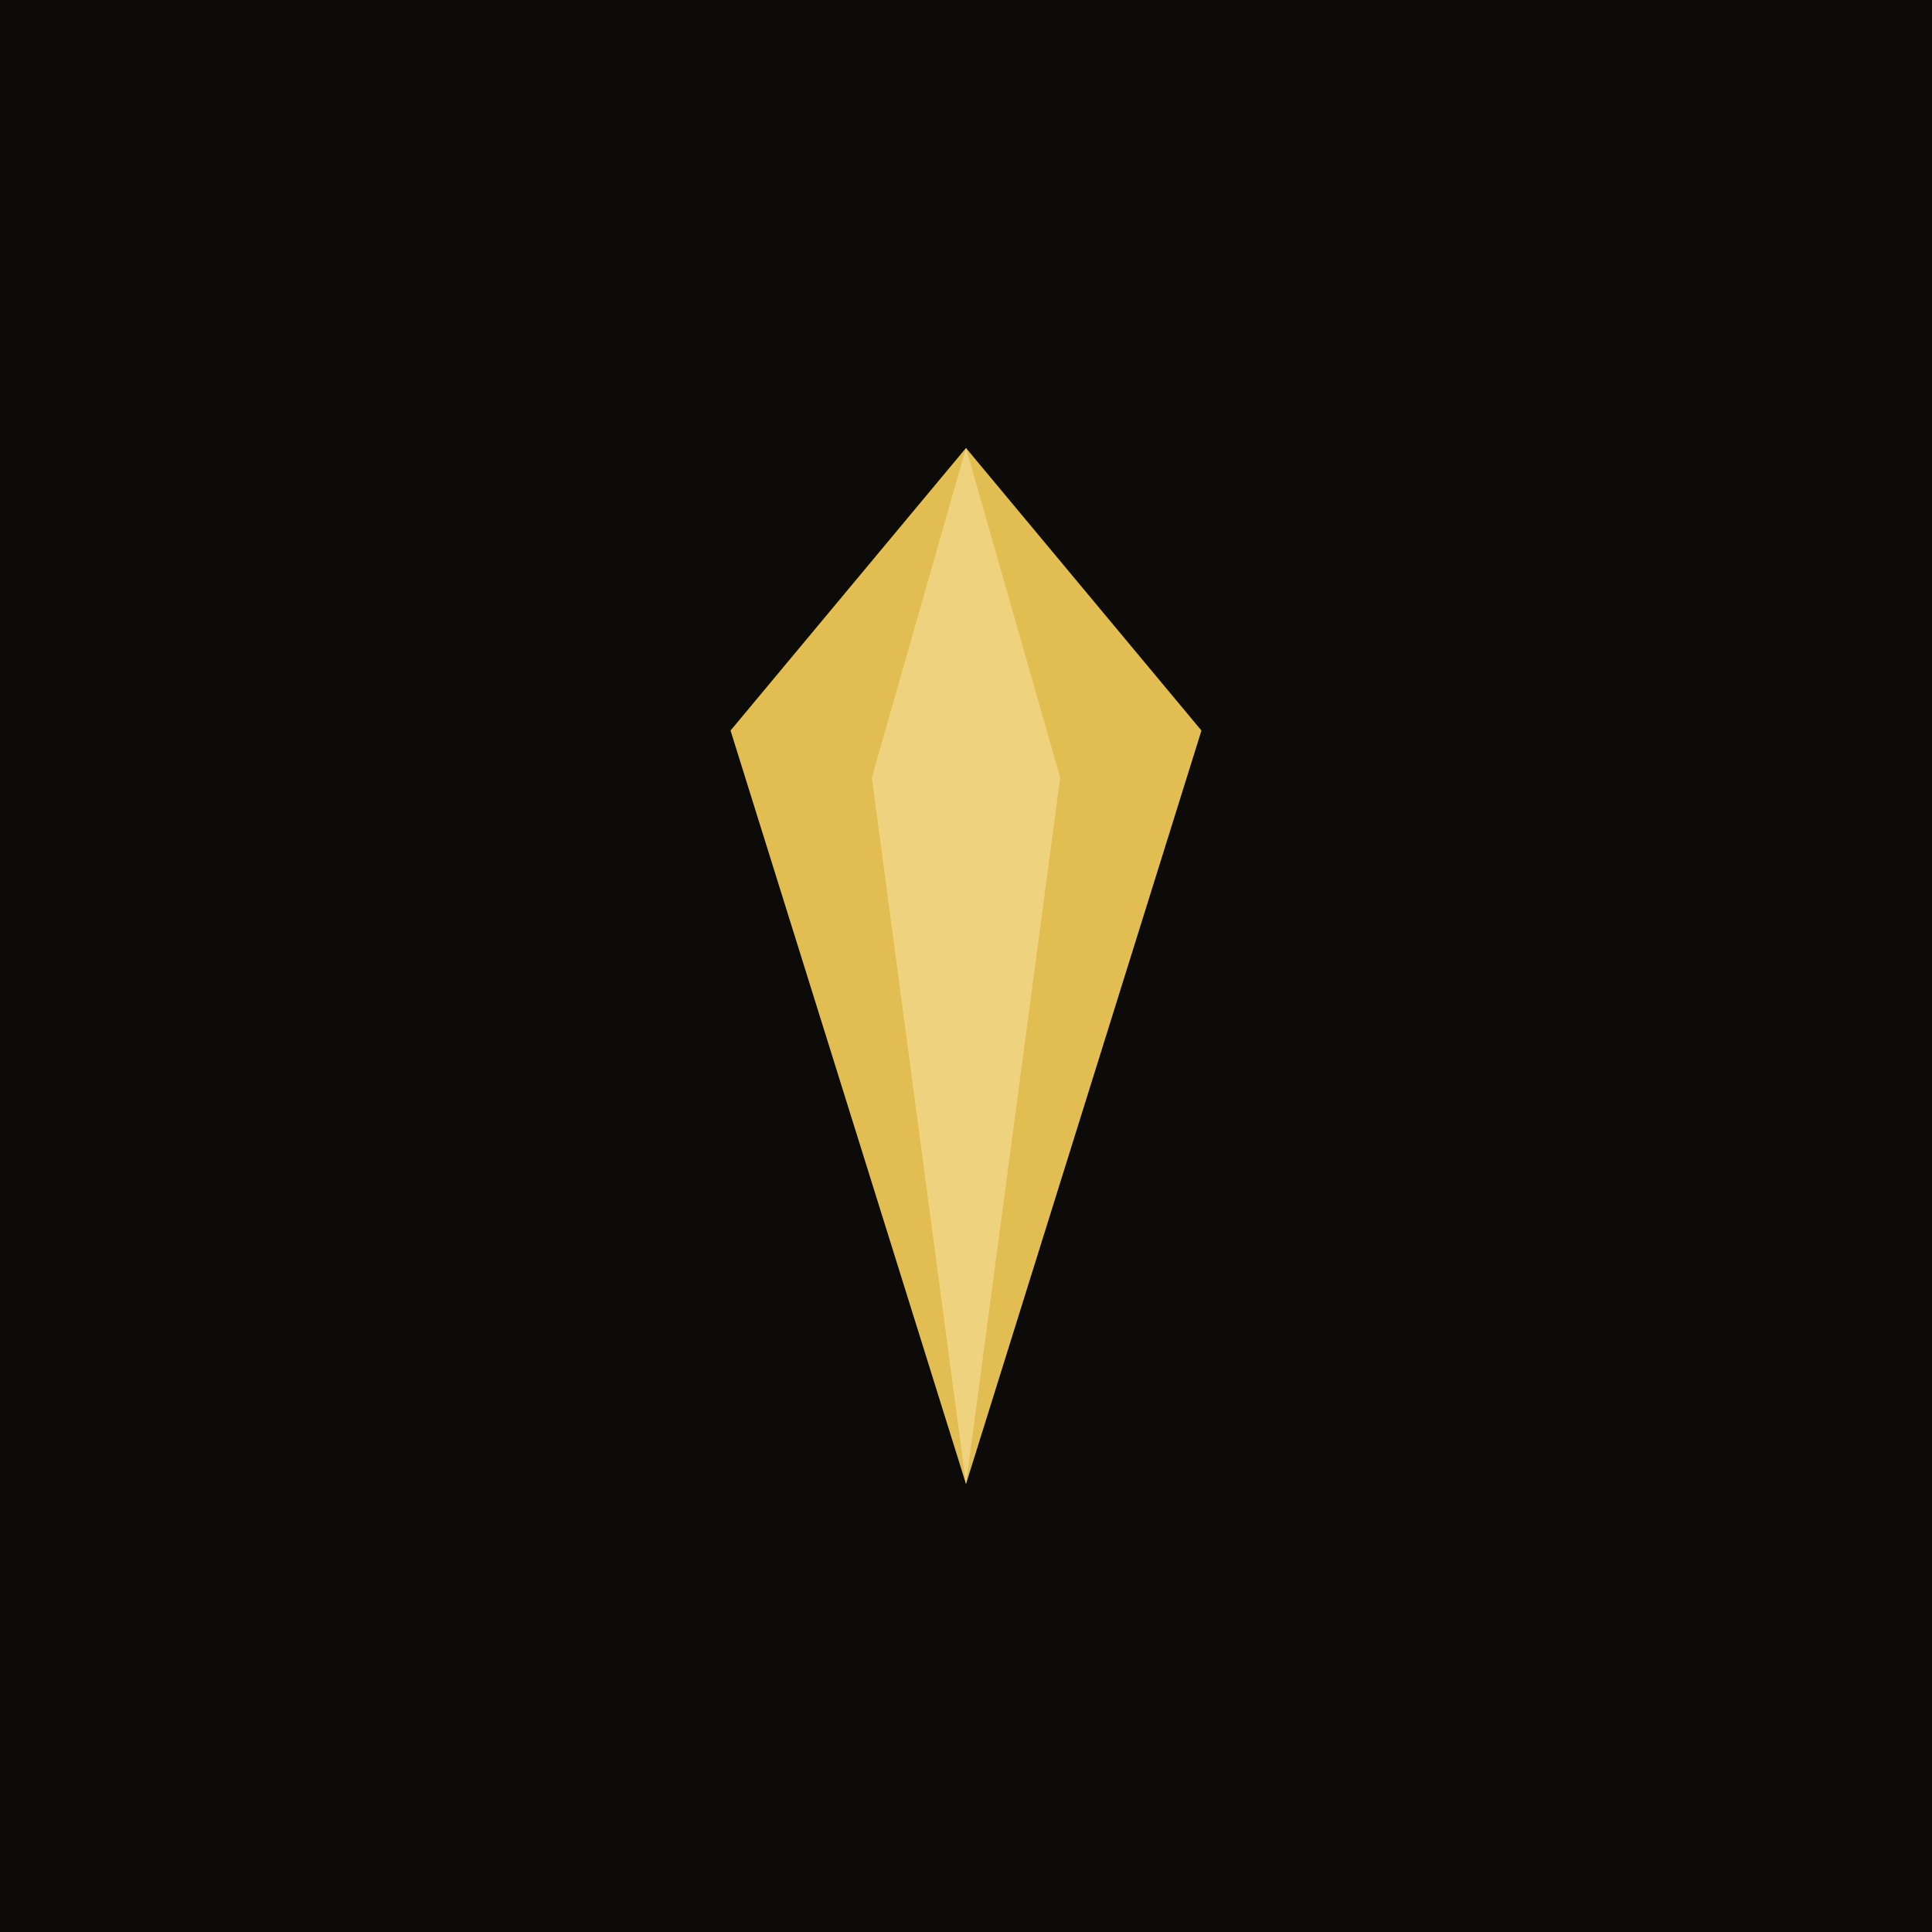
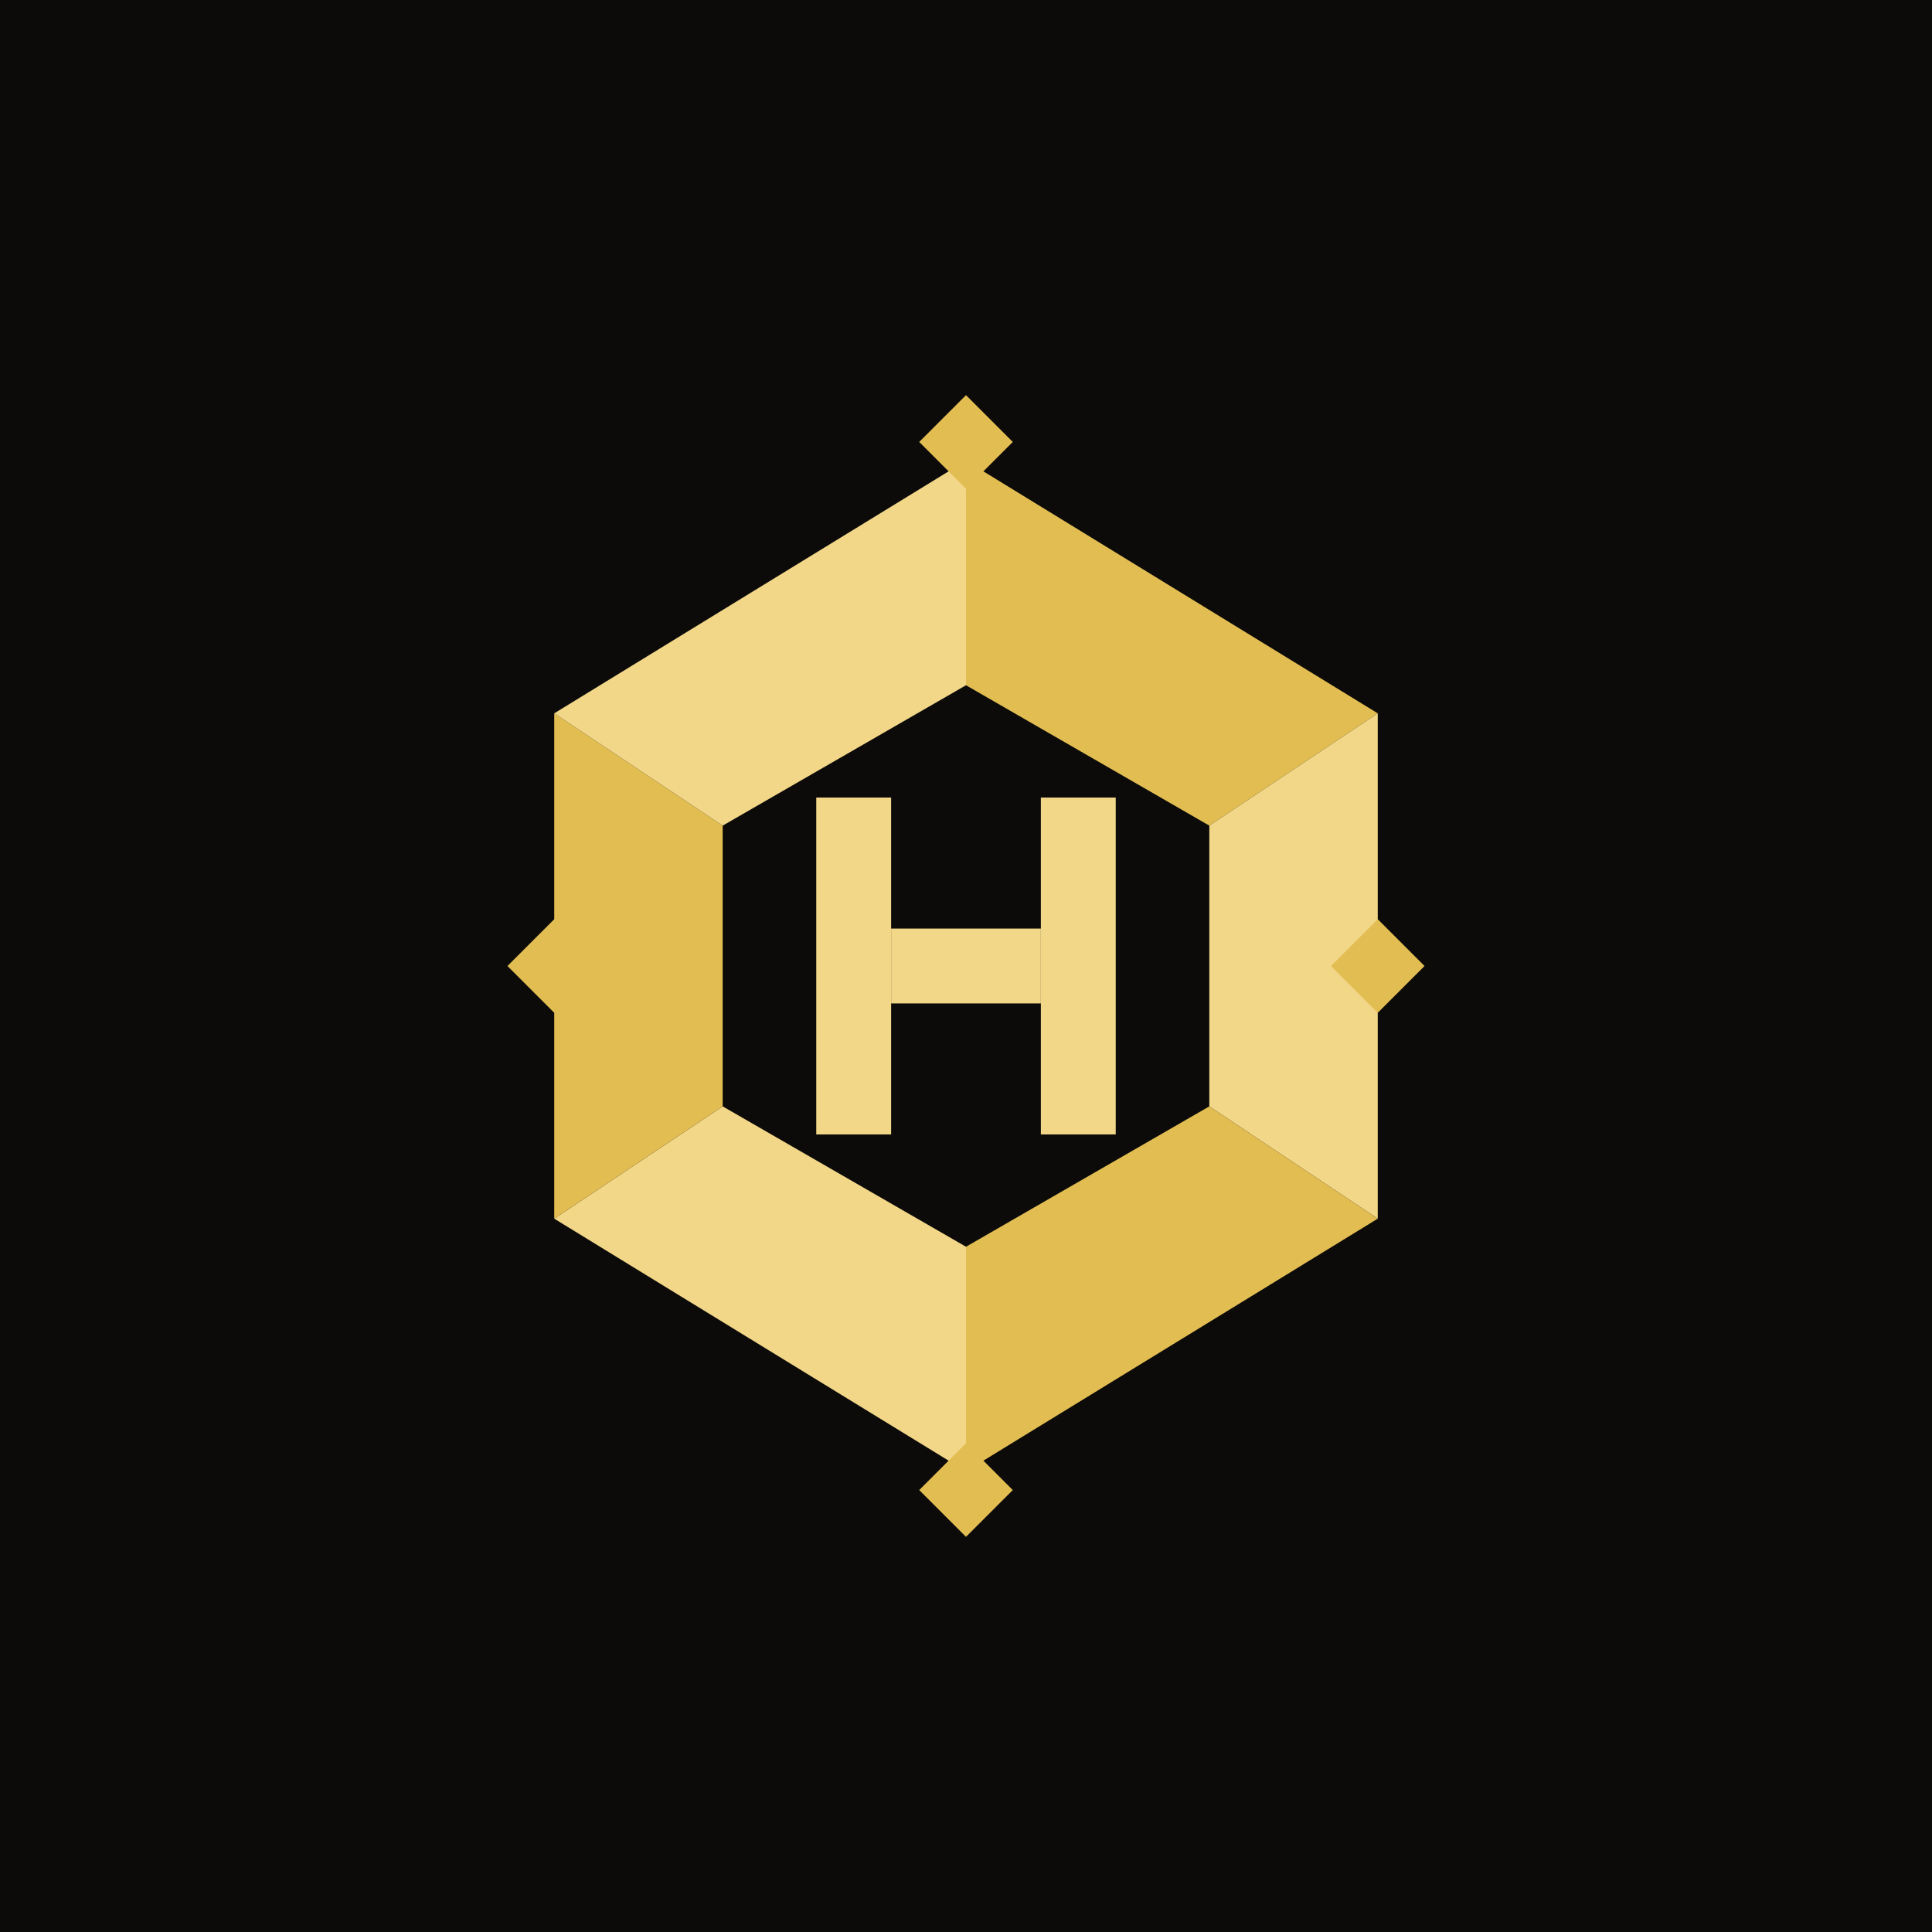
<svg xmlns="http://www.w3.org/2000/svg" viewBox="0 0 64 64" role="img" aria-label="OmniHilbras">
  <rect width="64" height="64" fill="#0c0b09" />
-   <polygon points="32,14.84 39.8,24.2 32,49.16 24.2,24.2" fill="#e2bd52" />
-   <polygon points="32,14.84 35.12,25.76 32,49.16 28.88,25.76" fill="#f3d789" opacity=".8" />
+   <polygon points="32,15.26 45.64,23.63 40.06,27.35 32,22.7" fill="#e2bd52" />
+   <polygon points="45.64,23.63 45.64,40.37 40.06,36.65 40.06,27.35" fill="#f3d789" />
+   <polygon points="45.64,40.37 32,48.74 32,41.3 40.06,36.65" fill="#e2bd52" />
+   <polygon points="32,48.74 18.36,40.37 23.94,36.65 32,41.3" fill="#f3d789" />
+   <polygon points="18.36,40.37 18.36,23.63 23.94,27.35 23.94,36.65" fill="#e2bd52" />
+   <polygon points="18.36,23.63 32,15.26 32,22.7 23.94,27.35" fill="#f3d789" />
+   <polygon points="27.04,26.42 29.52,26.42 29.52,37.58 27.04,37.58" fill="#f3d789" />
+   <polygon points="34.48,26.42 36.96,26.42 36.96,37.58 34.48,37.58" fill="#f3d789" />
+   <polygon points="29.52,30.76 34.48,30.76 34.48,33.24 29.52,33.24" fill="#f3d789" />
+   <polygon points="32,13.09 33.55,14.64 32,16.19 30.45,14.64" fill="#e2bd52" />
+   <polygon points="32,47.81 33.55,49.36 32,50.91 30.45,49.36" fill="#e2bd52" />
+   <polygon points="16.81,32 18.36,30.45 19.91,32 18.36,33.55" fill="#e2bd52" />
+   <polygon points="44.09,32 45.64,30.45 47.19,32 45.64,33.55" fill="#e2bd52" />
</svg>
